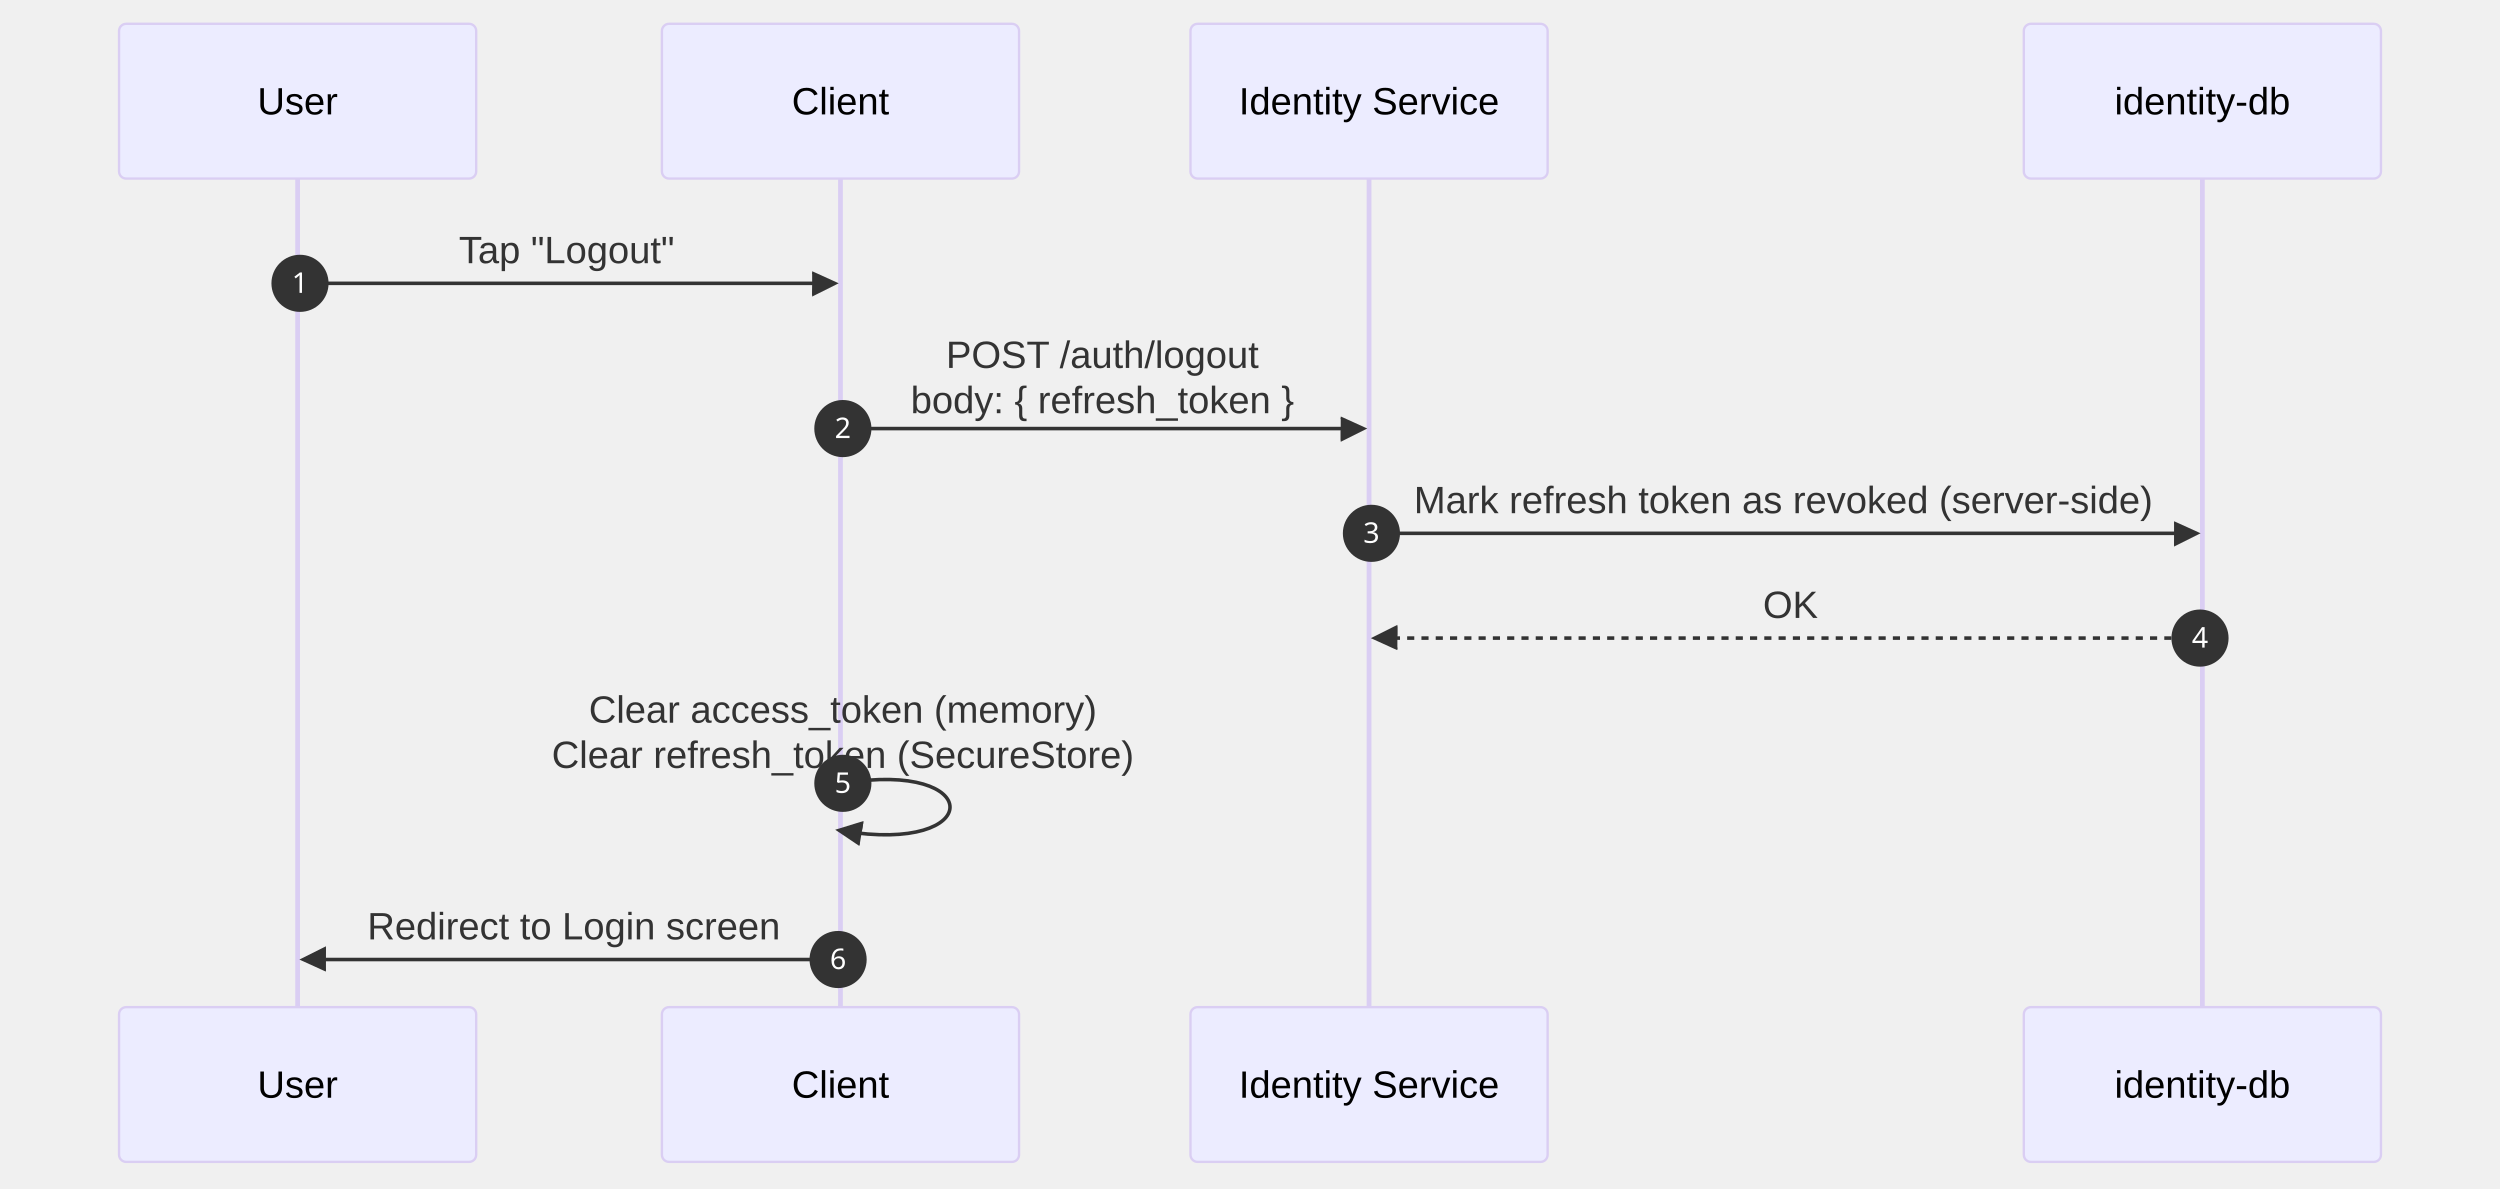
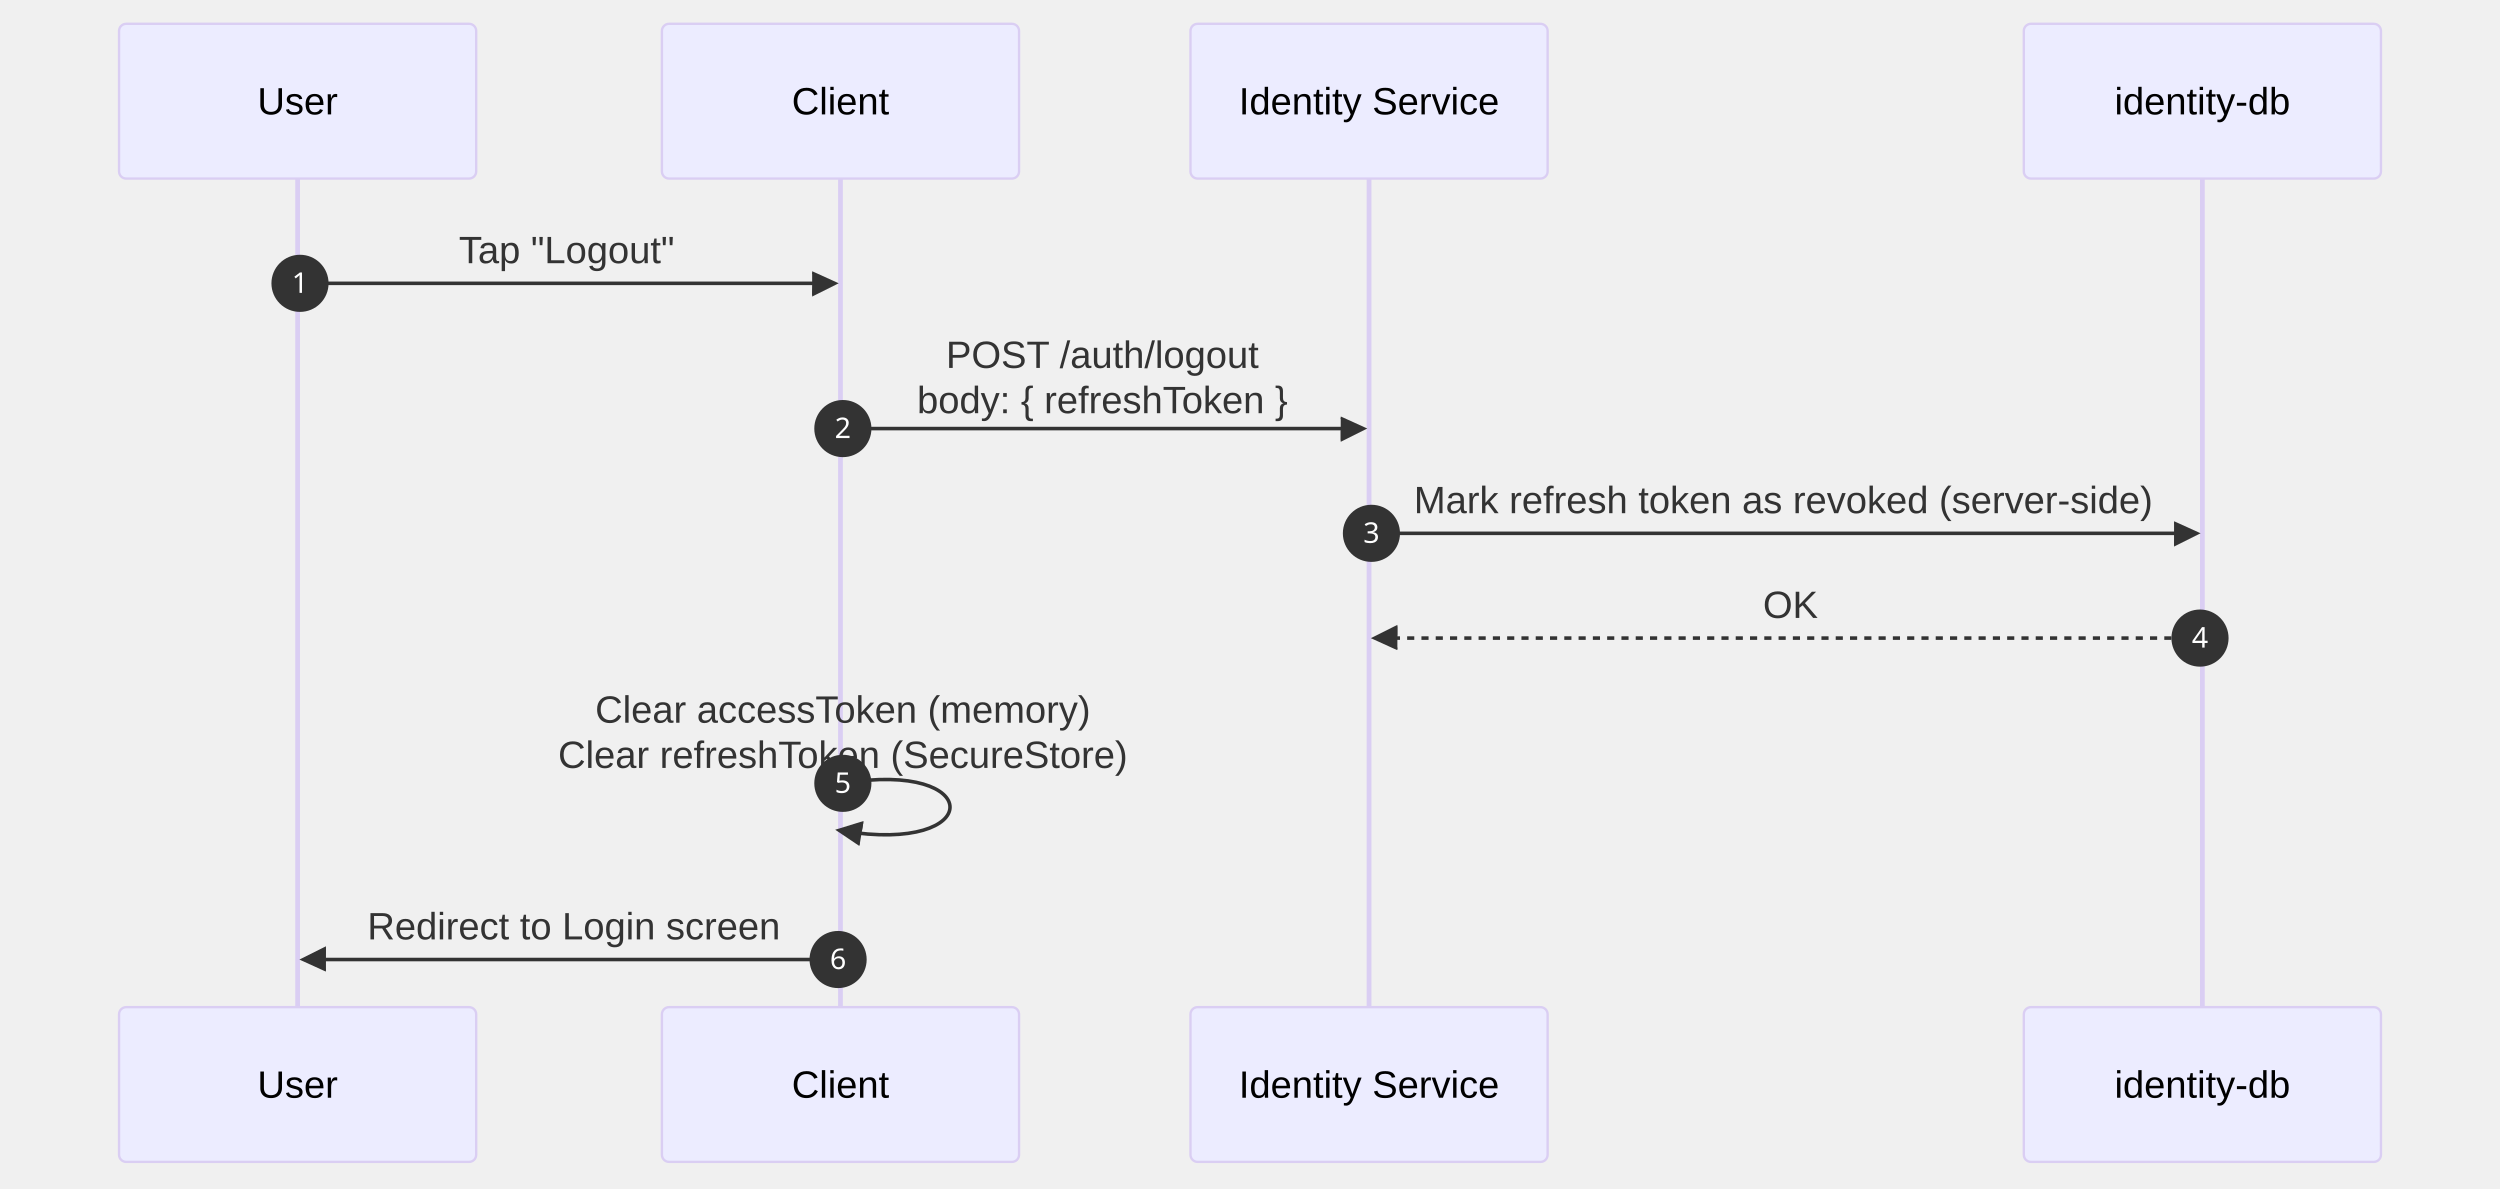
<svg xmlns="http://www.w3.org/2000/svg" id="my-svg" width="100%" style="max-width: 1050px; background-color: white;" viewBox="-50 -10 1050 499" role="graphics-document document" aria-roledescription="sequence">
  <g>
    <rect x="800" y="413" fill="#eaeaea" stroke="#666" width="150" height="65" name="IDDB" rx="3" ry="3" class="actor actor-bottom" />
    <text x="875" y="445.5" dominant-baseline="central" alignment-baseline="central" class="actor actor-box" style="text-anchor: middle; font-size: 16px; font-weight: 400;">
      <tspan x="875" dy="0">identity-db</tspan>
    </text>
  </g>
  <g>
    <rect x="450" y="413" fill="#eaeaea" stroke="#666" width="150" height="65" name="ID" rx="3" ry="3" class="actor actor-bottom" />
    <text x="525" y="445.5" dominant-baseline="central" alignment-baseline="central" class="actor actor-box" style="text-anchor: middle; font-size: 16px; font-weight: 400;">
      <tspan x="525" dy="0">Identity Service</tspan>
    </text>
  </g>
  <g>
    <rect x="228" y="413" fill="#eaeaea" stroke="#666" width="150" height="65" name="C" rx="3" ry="3" class="actor actor-bottom" />
    <text x="303" y="445.5" dominant-baseline="central" alignment-baseline="central" class="actor actor-box" style="text-anchor: middle; font-size: 16px; font-weight: 400;">
      <tspan x="303" dy="0">Client</tspan>
    </text>
  </g>
  <g>
    <rect x="0" y="413" fill="#eaeaea" stroke="#666" width="150" height="65" name="U" rx="3" ry="3" class="actor actor-bottom" />
    <text x="75" y="445.5" dominant-baseline="central" alignment-baseline="central" class="actor actor-box" style="text-anchor: middle; font-size: 16px; font-weight: 400;">
      <tspan x="75" dy="0">User</tspan>
    </text>
  </g>
  <g>
    <line id="actor3" x1="875" y1="65" x2="875" y2="413" class="actor-line 200" stroke-width="0.5px" stroke="#999" name="IDDB" />
    <g id="root-3">
      <rect x="800" y="0" fill="#eaeaea" stroke="#666" width="150" height="65" name="IDDB" rx="3" ry="3" class="actor actor-top" />
      <text x="875" y="32.5" dominant-baseline="central" alignment-baseline="central" class="actor actor-box" style="text-anchor: middle; font-size: 16px; font-weight: 400;">
        <tspan x="875" dy="0">identity-db</tspan>
      </text>
    </g>
  </g>
  <g>
    <line id="actor2" x1="525" y1="65" x2="525" y2="413" class="actor-line 200" stroke-width="0.5px" stroke="#999" name="ID" />
    <g id="root-2">
      <rect x="450" y="0" fill="#eaeaea" stroke="#666" width="150" height="65" name="ID" rx="3" ry="3" class="actor actor-top" />
      <text x="525" y="32.5" dominant-baseline="central" alignment-baseline="central" class="actor actor-box" style="text-anchor: middle; font-size: 16px; font-weight: 400;">
        <tspan x="525" dy="0">Identity Service</tspan>
      </text>
    </g>
  </g>
  <g>
    <line id="actor1" x1="303" y1="65" x2="303" y2="413" class="actor-line 200" stroke-width="0.5px" stroke="#999" name="C" />
    <g id="root-1">
      <rect x="228" y="0" fill="#eaeaea" stroke="#666" width="150" height="65" name="C" rx="3" ry="3" class="actor actor-top" />
      <text x="303" y="32.5" dominant-baseline="central" alignment-baseline="central" class="actor actor-box" style="text-anchor: middle; font-size: 16px; font-weight: 400;">
        <tspan x="303" dy="0">Client</tspan>
      </text>
    </g>
  </g>
  <g>
    <line id="actor0" x1="75" y1="65" x2="75" y2="413" class="actor-line 200" stroke-width="0.5px" stroke="#999" name="U" />
    <g id="root-0">
      <rect x="0" y="0" fill="#eaeaea" stroke="#666" width="150" height="65" name="U" rx="3" ry="3" class="actor actor-top" />
      <text x="75" y="32.5" dominant-baseline="central" alignment-baseline="central" class="actor actor-box" style="text-anchor: middle; font-size: 16px; font-weight: 400;">
        <tspan x="75" dy="0">User</tspan>
      </text>
    </g>
  </g>
  <style>#my-svg{font-family:"trebuchet ms",verdana,arial,sans-serif;font-size:16px;fill:#333;}@keyframes edge-animation-frame{from{stroke-dashoffset:0;}}@keyframes dash{to{stroke-dashoffset:0;}}#my-svg .edge-animation-slow{stroke-dasharray:9,5!important;stroke-dashoffset:900;animation:dash 50s linear infinite;stroke-linecap:round;}#my-svg .edge-animation-fast{stroke-dasharray:9,5!important;stroke-dashoffset:900;animation:dash 20s linear infinite;stroke-linecap:round;}#my-svg .error-icon{fill:#552222;}#my-svg .error-text{fill:#552222;stroke:#552222;}#my-svg .edge-thickness-normal{stroke-width:1px;}#my-svg .edge-thickness-thick{stroke-width:3.5px;}#my-svg .edge-pattern-solid{stroke-dasharray:0;}#my-svg .edge-thickness-invisible{stroke-width:0;fill:none;}#my-svg .edge-pattern-dashed{stroke-dasharray:3;}#my-svg .edge-pattern-dotted{stroke-dasharray:2;}#my-svg .marker{fill:#333333;stroke:#333333;}#my-svg .marker.cross{stroke:#333333;}#my-svg svg{font-family:"trebuchet ms",verdana,arial,sans-serif;font-size:16px;}#my-svg p{margin:0;}#my-svg .actor{stroke:hsl(259.626, 59.777%, 87.902%);fill:#ECECFF;}#my-svg text.actor&gt;tspan{fill:black;stroke:none;}#my-svg .actor-line{stroke:hsl(259.626, 59.777%, 87.902%);}#my-svg .innerArc{stroke-width:1.5;stroke-dasharray:none;}#my-svg .messageLine0{stroke-width:1.5;stroke-dasharray:none;stroke:#333;}#my-svg .messageLine1{stroke-width:1.5;stroke-dasharray:2,2;stroke:#333;}#my-svg #arrowhead path{fill:#333;stroke:#333;}#my-svg .sequenceNumber{fill:white;}#my-svg #sequencenumber{fill:#333;}#my-svg #crosshead path{fill:#333;stroke:#333;}#my-svg .messageText{fill:#333;stroke:none;}#my-svg .labelBox{stroke:hsl(259.626, 59.777%, 87.902%);fill:#ECECFF;}#my-svg .labelText,#my-svg .labelText&gt;tspan{fill:black;stroke:none;}#my-svg .loopText,#my-svg .loopText&gt;tspan{fill:black;stroke:none;}#my-svg .loopLine{stroke-width:2px;stroke-dasharray:2,2;stroke:hsl(259.626, 59.777%, 87.902%);fill:hsl(259.626, 59.777%, 87.902%);}#my-svg .note{stroke:#aaaa33;fill:#fff5ad;}#my-svg .noteText,#my-svg .noteText&gt;tspan{fill:black;stroke:none;}#my-svg .activation0{fill:#f4f4f4;stroke:#666;}#my-svg .activation1{fill:#f4f4f4;stroke:#666;}#my-svg .activation2{fill:#f4f4f4;stroke:#666;}#my-svg .actorPopupMenu{position:absolute;}#my-svg .actorPopupMenuPanel{position:absolute;fill:#ECECFF;box-shadow:0px 8px 16px 0px rgba(0,0,0,0.2);filter:drop-shadow(3px 5px 2px rgb(0 0 0 / 0.4));}#my-svg .actor-man line{stroke:hsl(259.626, 59.777%, 87.902%);fill:#ECECFF;}#my-svg .actor-man circle,#my-svg line{stroke:hsl(259.626, 59.777%, 87.902%);fill:#ECECFF;stroke-width:2px;}#my-svg :root{--mermaid-font-family:"trebuchet ms",verdana,arial,sans-serif;}</style>
  <g />
  <defs>
    <symbol id="computer" width="24" height="24">
      <path transform="scale(.5)" d="M2 2v13h20v-13h-20zm18 11h-16v-9h16v9zm-10.228 6l.466-1h3.524l.467 1h-4.457zm14.228 3h-24l2-6h2.104l-1.33 4h18.45l-1.297-4h2.073l2 6zm-5-10h-14v-7h14v7z" />
    </symbol>
  </defs>
  <defs>
    <symbol id="database" fill-rule="evenodd" clip-rule="evenodd">
      <path transform="scale(.5)" d="M12.258.001l.256.004.255.005.253.008.251.01.249.012.247.015.246.016.242.019.241.02.239.023.236.024.233.027.231.028.229.031.225.032.223.034.22.036.217.038.214.04.211.041.208.043.205.045.201.046.198.048.194.05.191.051.187.053.183.054.18.056.175.057.172.059.168.06.163.061.16.063.155.064.15.066.074.033.073.033.071.034.07.034.069.035.068.035.067.035.066.035.064.036.064.036.062.036.06.036.06.037.058.037.058.037.055.038.055.038.053.038.052.038.051.039.05.039.048.039.047.039.045.04.044.04.043.04.041.04.04.041.039.041.037.041.036.041.034.041.033.042.032.042.03.042.029.042.027.042.026.043.024.043.023.043.021.043.02.043.018.044.017.043.015.044.013.044.012.044.011.045.009.044.007.045.006.045.004.045.002.045.001.045v17l-.001.045-.002.045-.004.045-.006.045-.007.045-.009.044-.011.045-.012.044-.013.044-.015.044-.017.043-.018.044-.02.043-.021.043-.023.043-.024.043-.026.043-.027.042-.029.042-.03.042-.032.042-.033.042-.034.041-.036.041-.037.041-.039.041-.04.041-.041.04-.043.04-.044.04-.045.04-.047.039-.048.039-.05.039-.051.039-.052.038-.053.038-.055.038-.055.038-.058.037-.058.037-.06.037-.06.036-.062.036-.064.036-.064.036-.066.035-.067.035-.068.035-.069.035-.07.034-.071.034-.073.033-.074.033-.15.066-.155.064-.16.063-.163.061-.168.06-.172.059-.175.057-.18.056-.183.054-.187.053-.191.051-.194.05-.198.048-.201.046-.205.045-.208.043-.211.041-.214.04-.217.038-.22.036-.223.034-.225.032-.229.031-.231.028-.233.027-.236.024-.239.023-.241.02-.242.019-.246.016-.247.015-.249.012-.251.01-.253.008-.255.005-.256.004-.258.001-.258-.001-.256-.004-.255-.005-.253-.008-.251-.01-.249-.012-.247-.015-.245-.016-.243-.019-.241-.02-.238-.023-.236-.024-.234-.027-.231-.028-.228-.031-.226-.032-.223-.034-.22-.036-.217-.038-.214-.04-.211-.041-.208-.043-.204-.045-.201-.046-.198-.048-.195-.05-.19-.051-.187-.053-.184-.054-.179-.056-.176-.057-.172-.059-.167-.06-.164-.061-.159-.063-.155-.064-.151-.066-.074-.033-.072-.033-.072-.034-.07-.034-.069-.035-.068-.035-.067-.035-.066-.035-.064-.036-.063-.036-.062-.036-.061-.036-.06-.037-.058-.037-.057-.037-.056-.038-.055-.038-.053-.038-.052-.038-.051-.039-.049-.039-.049-.039-.046-.039-.046-.04-.044-.04-.043-.04-.041-.04-.04-.041-.039-.041-.037-.041-.036-.041-.034-.041-.033-.042-.032-.042-.03-.042-.029-.042-.027-.042-.026-.043-.024-.043-.023-.043-.021-.043-.02-.043-.018-.044-.017-.043-.015-.044-.013-.044-.012-.044-.011-.045-.009-.044-.007-.045-.006-.045-.004-.045-.002-.045-.001-.045v-17l.001-.045.002-.045.004-.045.006-.045.007-.045.009-.044.011-.045.012-.044.013-.044.015-.044.017-.043.018-.044.02-.043.021-.043.023-.043.024-.043.026-.043.027-.042.029-.042.03-.042.032-.042.033-.042.034-.041.036-.041.037-.041.039-.041.04-.041.041-.04.043-.04.044-.04.046-.04.046-.039.049-.039.049-.039.051-.039.052-.038.053-.038.055-.038.056-.038.057-.037.058-.037.06-.037.061-.036.062-.036.063-.036.064-.036.066-.035.067-.035.068-.035.069-.035.07-.034.072-.034.072-.033.074-.033.151-.066.155-.064.159-.063.164-.061.167-.06.172-.059.176-.057.179-.056.184-.054.187-.053.19-.051.195-.05.198-.048.201-.046.204-.045.208-.043.211-.041.214-.04.217-.038.22-.036.223-.034.226-.032.228-.031.231-.028.234-.027.236-.024.238-.023.241-.02.243-.019.245-.016.247-.015.249-.012.251-.01.253-.008.255-.005.256-.004.258-.001.258.001zm-9.258 20.499v.01l.001.021.003.021.004.022.005.021.006.022.007.022.009.023.01.022.011.023.012.023.013.023.015.023.016.024.017.023.018.024.019.024.021.024.022.025.023.024.024.025.052.049.056.05.061.051.066.051.07.051.075.051.079.052.084.052.088.052.092.052.097.052.102.051.105.052.11.052.114.051.119.051.123.051.127.05.131.05.135.05.139.048.144.049.147.047.152.047.155.047.16.045.163.045.167.043.171.043.176.041.178.041.183.039.187.039.19.037.194.035.197.035.202.033.204.031.209.03.212.029.216.027.219.025.222.024.226.021.23.02.233.018.236.016.24.015.243.012.246.01.249.008.253.005.256.004.259.001.26-.001.257-.004.254-.005.25-.008.247-.011.244-.012.241-.014.237-.016.233-.018.231-.021.226-.021.224-.024.22-.026.216-.027.212-.028.21-.031.205-.031.202-.034.198-.034.194-.036.191-.037.187-.039.183-.04.179-.04.175-.042.172-.043.168-.044.163-.045.16-.046.155-.046.152-.047.148-.048.143-.049.139-.049.136-.05.131-.05.126-.05.123-.051.118-.052.114-.051.11-.052.106-.052.101-.052.096-.052.092-.052.088-.053.083-.051.079-.052.074-.052.07-.051.065-.051.06-.051.056-.05.051-.05.023-.024.023-.025.021-.024.02-.024.019-.024.018-.024.017-.024.015-.023.014-.024.013-.023.012-.023.01-.023.01-.022.008-.022.006-.022.006-.022.004-.022.004-.021.001-.021.001-.021v-4.127l-.077.055-.08.053-.083.054-.085.053-.087.052-.09.052-.093.051-.095.05-.097.05-.1.049-.102.049-.105.048-.106.047-.109.047-.111.046-.114.045-.115.045-.118.044-.12.043-.122.042-.124.042-.126.041-.128.04-.13.04-.132.038-.134.038-.135.037-.138.037-.139.035-.142.035-.143.034-.144.033-.147.032-.148.031-.15.03-.151.03-.153.029-.154.027-.156.027-.158.026-.159.025-.161.024-.162.023-.163.022-.165.021-.166.02-.167.019-.169.018-.169.017-.171.016-.173.015-.173.014-.175.013-.175.012-.177.011-.178.01-.179.008-.179.008-.181.006-.182.005-.182.004-.184.003-.184.002h-.37l-.184-.002-.184-.003-.182-.004-.182-.005-.181-.006-.179-.008-.179-.008-.178-.01-.176-.011-.176-.012-.175-.013-.173-.014-.172-.015-.171-.016-.17-.017-.169-.018-.167-.019-.166-.02-.165-.021-.163-.022-.162-.023-.161-.024-.159-.025-.157-.026-.156-.027-.155-.027-.153-.029-.151-.03-.15-.03-.148-.031-.146-.032-.145-.033-.143-.034-.141-.035-.14-.035-.137-.037-.136-.037-.134-.038-.132-.038-.13-.04-.128-.04-.126-.041-.124-.042-.122-.042-.12-.044-.117-.043-.116-.045-.113-.045-.112-.046-.109-.047-.106-.047-.105-.048-.102-.049-.1-.049-.097-.05-.095-.05-.093-.052-.09-.051-.087-.052-.085-.053-.083-.054-.08-.054-.077-.054v4.127zm0-5.654v.011l.001.021.003.021.004.021.005.022.006.022.007.022.009.022.01.022.011.023.012.023.013.023.015.024.016.023.017.024.018.024.019.024.021.024.022.024.023.025.024.024.052.05.056.05.061.05.066.051.07.051.075.052.079.051.084.052.088.052.092.052.097.052.102.052.105.052.11.051.114.051.119.052.123.05.127.051.131.05.135.049.139.049.144.048.147.048.152.047.155.046.16.045.163.045.167.044.171.042.176.042.178.04.183.04.187.038.19.037.194.036.197.034.202.033.204.032.209.03.212.028.216.027.219.025.222.024.226.022.23.02.233.018.236.016.24.014.243.012.246.01.249.008.253.006.256.003.259.001.26-.001.257-.003.254-.006.25-.008.247-.01.244-.012.241-.015.237-.016.233-.018.231-.02.226-.022.224-.024.22-.025.216-.027.212-.029.21-.03.205-.032.202-.033.198-.035.194-.036.191-.037.187-.039.183-.039.179-.041.175-.042.172-.043.168-.044.163-.045.16-.045.155-.047.152-.047.148-.048.143-.048.139-.05.136-.049.131-.05.126-.051.123-.051.118-.051.114-.052.11-.052.106-.052.101-.052.096-.052.092-.052.088-.052.083-.052.079-.052.074-.051.07-.052.065-.051.06-.05.056-.051.051-.049.023-.025.023-.024.021-.025.02-.024.019-.024.018-.024.017-.024.015-.023.014-.023.013-.024.012-.022.01-.023.01-.023.008-.022.006-.022.006-.022.004-.021.004-.022.001-.021.001-.021v-4.139l-.077.054-.08.054-.083.054-.085.052-.087.053-.09.051-.093.051-.095.051-.097.05-.1.049-.102.049-.105.048-.106.047-.109.047-.111.046-.114.045-.115.044-.118.044-.12.044-.122.042-.124.042-.126.041-.128.04-.13.039-.132.039-.134.038-.135.037-.138.036-.139.036-.142.035-.143.033-.144.033-.147.033-.148.031-.15.03-.151.03-.153.028-.154.028-.156.027-.158.026-.159.025-.161.024-.162.023-.163.022-.165.021-.166.02-.167.019-.169.018-.169.017-.171.016-.173.015-.173.014-.175.013-.175.012-.177.011-.178.009-.179.009-.179.007-.181.007-.182.005-.182.004-.184.003-.184.002h-.37l-.184-.002-.184-.003-.182-.004-.182-.005-.181-.007-.179-.007-.179-.009-.178-.009-.176-.011-.176-.012-.175-.013-.173-.014-.172-.015-.171-.016-.17-.017-.169-.018-.167-.019-.166-.02-.165-.021-.163-.022-.162-.023-.161-.024-.159-.025-.157-.026-.156-.027-.155-.028-.153-.028-.151-.03-.15-.03-.148-.031-.146-.033-.145-.033-.143-.033-.141-.035-.14-.036-.137-.036-.136-.037-.134-.038-.132-.039-.13-.039-.128-.04-.126-.041-.124-.042-.122-.043-.12-.043-.117-.044-.116-.044-.113-.046-.112-.046-.109-.046-.106-.047-.105-.048-.102-.049-.1-.049-.097-.05-.095-.051-.093-.051-.09-.051-.087-.053-.085-.052-.083-.054-.08-.054-.077-.054v4.139zm0-5.666v.011l.001.02.003.022.004.021.005.022.006.021.007.022.009.023.01.022.011.023.012.023.013.023.015.023.016.024.017.024.018.023.019.024.021.025.022.024.023.024.024.025.052.05.056.05.061.05.066.051.07.051.075.052.079.051.084.052.088.052.092.052.097.052.102.052.105.051.11.052.114.051.119.051.123.051.127.05.131.05.135.05.139.049.144.048.147.048.152.047.155.046.16.045.163.045.167.043.171.043.176.042.178.04.183.04.187.038.19.037.194.036.197.034.202.033.204.032.209.03.212.028.216.027.219.025.222.024.226.021.23.02.233.018.236.017.24.014.243.012.246.01.249.008.253.006.256.003.259.001.26-.001.257-.003.254-.006.25-.008.247-.01.244-.013.241-.014.237-.016.233-.018.231-.02.226-.022.224-.024.22-.025.216-.027.212-.029.21-.03.205-.032.202-.033.198-.035.194-.036.191-.037.187-.039.183-.039.179-.041.175-.042.172-.043.168-.044.163-.045.16-.045.155-.047.152-.047.148-.048.143-.049.139-.049.136-.049.131-.051.126-.05.123-.051.118-.052.114-.051.11-.052.106-.052.101-.052.096-.052.092-.052.088-.052.083-.052.079-.052.074-.052.07-.051.065-.051.06-.051.056-.05.051-.049.023-.025.023-.025.021-.024.02-.024.019-.024.018-.024.017-.024.015-.023.014-.024.013-.023.012-.023.01-.022.01-.023.008-.022.006-.022.006-.022.004-.022.004-.021.001-.021.001-.021v-4.153l-.077.054-.08.054-.083.053-.085.053-.087.053-.09.051-.093.051-.095.051-.097.05-.1.049-.102.048-.105.048-.106.048-.109.046-.111.046-.114.046-.115.044-.118.044-.12.043-.122.043-.124.042-.126.041-.128.04-.13.039-.132.039-.134.038-.135.037-.138.036-.139.036-.142.034-.143.034-.144.033-.147.032-.148.032-.15.03-.151.03-.153.028-.154.028-.156.027-.158.026-.159.024-.161.024-.162.023-.163.023-.165.021-.166.02-.167.019-.169.018-.169.017-.171.016-.173.015-.173.014-.175.013-.175.012-.177.01-.178.01-.179.009-.179.007-.181.006-.182.006-.182.004-.184.003-.184.001-.185.001-.185-.001-.184-.001-.184-.003-.182-.004-.182-.006-.181-.006-.179-.007-.179-.009-.178-.01-.176-.01-.176-.012-.175-.013-.173-.014-.172-.015-.171-.016-.17-.017-.169-.018-.167-.019-.166-.02-.165-.021-.163-.023-.162-.023-.161-.024-.159-.024-.157-.026-.156-.027-.155-.028-.153-.028-.151-.03-.15-.03-.148-.032-.146-.032-.145-.033-.143-.034-.141-.034-.14-.036-.137-.036-.136-.037-.134-.038-.132-.039-.13-.039-.128-.041-.126-.041-.124-.041-.122-.043-.12-.043-.117-.044-.116-.044-.113-.046-.112-.046-.109-.046-.106-.048-.105-.048-.102-.048-.1-.05-.097-.049-.095-.051-.093-.051-.09-.052-.087-.052-.085-.053-.083-.053-.08-.054-.077-.054v4.153zm8.74-8.179l-.257.004-.254.005-.25.008-.247.011-.244.012-.241.014-.237.016-.233.018-.231.021-.226.022-.224.023-.22.026-.216.027-.212.028-.21.031-.205.032-.202.033-.198.034-.194.036-.191.038-.187.038-.183.04-.179.041-.175.042-.172.043-.168.043-.163.045-.16.046-.155.046-.152.048-.148.048-.143.048-.139.049-.136.05-.131.05-.126.051-.123.051-.118.051-.114.052-.11.052-.106.052-.101.052-.096.052-.092.052-.088.052-.083.052-.079.052-.074.051-.07.052-.065.051-.06.05-.056.05-.051.05-.023.025-.023.024-.021.024-.02.025-.019.024-.018.024-.017.023-.015.024-.014.023-.013.023-.012.023-.01.023-.01.022-.008.022-.006.023-.006.021-.004.022-.004.021-.001.021-.001.021.001.021.001.021.004.021.004.022.006.021.006.023.008.022.01.022.01.023.012.023.013.023.014.023.015.024.017.023.018.024.019.024.02.025.021.024.023.024.023.025.051.05.056.05.06.05.065.051.07.052.074.051.079.052.083.052.088.052.092.052.096.052.101.052.106.052.11.052.114.052.118.051.123.051.126.051.131.05.136.05.139.049.143.048.148.048.152.048.155.046.16.046.163.045.168.043.172.043.175.042.179.041.183.04.187.038.191.038.194.036.198.034.202.033.205.032.21.031.212.028.216.027.22.026.224.023.226.022.231.021.233.018.237.016.241.014.244.012.247.011.25.008.254.005.257.004.26.001.26-.001.257-.004.254-.005.25-.008.247-.011.244-.012.241-.014.237-.016.233-.018.231-.021.226-.022.224-.023.22-.026.216-.027.212-.028.21-.031.205-.032.202-.033.198-.034.194-.036.191-.038.187-.038.183-.04.179-.041.175-.042.172-.043.168-.043.163-.045.16-.046.155-.046.152-.048.148-.048.143-.048.139-.049.136-.05.131-.05.126-.051.123-.051.118-.051.114-.052.11-.052.106-.052.101-.052.096-.052.092-.052.088-.052.083-.052.079-.052.074-.051.07-.052.065-.051.06-.05.056-.05.051-.05.023-.025.023-.024.021-.024.02-.025.019-.024.018-.024.017-.023.015-.024.014-.023.013-.023.012-.023.01-.023.01-.022.008-.022.006-.023.006-.021.004-.022.004-.021.001-.021.001-.021-.001-.021-.001-.021-.004-.021-.004-.022-.006-.021-.006-.023-.008-.022-.01-.022-.01-.023-.012-.023-.013-.023-.014-.023-.015-.024-.017-.023-.018-.024-.019-.024-.02-.025-.021-.024-.023-.024-.023-.025-.051-.05-.056-.05-.06-.05-.065-.051-.07-.052-.074-.051-.079-.052-.083-.052-.088-.052-.092-.052-.096-.052-.101-.052-.106-.052-.11-.052-.114-.052-.118-.051-.123-.051-.126-.051-.131-.05-.136-.05-.139-.049-.143-.048-.148-.048-.152-.048-.155-.046-.16-.046-.163-.045-.168-.043-.172-.043-.175-.042-.179-.041-.183-.04-.187-.038-.191-.038-.194-.036-.198-.034-.202-.033-.205-.032-.21-.031-.212-.028-.216-.027-.22-.026-.224-.023-.226-.022-.231-.021-.233-.018-.237-.016-.241-.014-.244-.012-.247-.011-.25-.008-.254-.005-.257-.004-.26-.001-.26.001z" />
    </symbol>
  </defs>
  <defs>
    <symbol id="clock" width="24" height="24">
      <path transform="scale(.5)" d="M12 2c5.514 0 10 4.486 10 10s-4.486 10-10 10-10-4.486-10-10 4.486-10 10-10zm0-2c-6.627 0-12 5.373-12 12s5.373 12 12 12 12-5.373 12-12-5.373-12-12-12zm5.848 12.459c.202.038.202.333.001.372-1.907.361-6.045 1.111-6.547 1.111-.719 0-1.301-.582-1.301-1.301 0-.512.77-5.447 1.125-7.445.034-.192.312-.181.343.014l.985 6.238 5.394 1.011z" />
    </symbol>
  </defs>
  <defs>
    <marker id="arrowhead" refX="7.9" refY="5" markerUnits="userSpaceOnUse" markerWidth="12" markerHeight="12" orient="auto-start-reverse">
      <path d="M -1 0 L 10 5 L 0 10 z" />
    </marker>
  </defs>
  <defs>
    <marker id="crosshead" markerWidth="15" markerHeight="8" orient="auto" refX="4" refY="4.5">
      <path fill="none" stroke="#000000" stroke-width="1pt" d="M 1,2 L 6,7 M 6,2 L 1,7" style="stroke-dasharray: 0, 0;" />
    </marker>
  </defs>
  <defs>
    <marker id="filled-head" refX="15.5" refY="7" markerWidth="20" markerHeight="28" orient="auto">
      <path d="M 18,7 L9,13 L14,7 L9,1 Z" />
    </marker>
  </defs>
  <defs>
    <marker id="sequencenumber" refX="15" refY="15" markerWidth="60" markerHeight="40" orient="auto">
      <circle cx="15" cy="15" r="6" />
    </marker>
  </defs>
  <text x="188" y="80" text-anchor="middle" dominant-baseline="middle" alignment-baseline="middle" class="messageText" dy="1em" style="font-size: 16px; font-weight: 400;">Tap "Logout"</text>
  <line x1="76" y1="109" x2="299" y2="109" class="messageLine0" stroke-width="2" stroke="none" marker-end="url(#arrowhead)" style="fill: none;" />
  <line x1="76" y1="109" x2="76" y2="109" stroke-width="0" marker-start="url(#sequencenumber)" />
  <text x="76" y="113" font-family="sans-serif" font-size="12px" text-anchor="middle" class="sequenceNumber">1</text>
  <text x="413" y="124" text-anchor="middle" dominant-baseline="middle" alignment-baseline="middle" class="messageText" dy="1em" style="font-size: 16px; font-weight: 400;">POST /auth/logout</text>
-   <text x="413" y="143" text-anchor="middle" dominant-baseline="middle" alignment-baseline="middle" class="messageText" dy="1em" style="font-size: 16px; font-weight: 400;">body: { refresh_token }</text>
+   <text x="413" y="143" text-anchor="middle" dominant-baseline="middle" alignment-baseline="middle" class="messageText" dy="1em" style="font-size: 16px; font-weight: 400;">body: { refreshToken }</text>
  <line x1="304" y1="170" x2="521" y2="170" class="messageLine0" stroke-width="2" stroke="none" marker-end="url(#arrowhead)" style="fill: none;" />
  <line x1="304" y1="170" x2="304" y2="170" stroke-width="0" marker-start="url(#sequencenumber)" />
  <text x="304" y="174" font-family="sans-serif" font-size="12px" text-anchor="middle" class="sequenceNumber">2</text>
  <text x="699" y="185" text-anchor="middle" dominant-baseline="middle" alignment-baseline="middle" class="messageText" dy="1em" style="font-size: 16px; font-weight: 400;">Mark refresh token as revoked (server-side)</text>
  <line x1="526" y1="214" x2="871" y2="214" class="messageLine0" stroke-width="2" stroke="none" marker-end="url(#arrowhead)" style="fill: none;" />
  <line x1="526" y1="214" x2="526" y2="214" stroke-width="0" marker-start="url(#sequencenumber)" />
  <text x="526" y="218" font-family="sans-serif" font-size="12px" text-anchor="middle" class="sequenceNumber">3</text>
  <text x="702" y="229" text-anchor="middle" dominant-baseline="middle" alignment-baseline="middle" class="messageText" dy="1em" style="font-size: 16px; font-weight: 400;">OK</text>
  <line x1="874" y1="258" x2="529" y2="258" class="messageLine1" stroke-width="2" stroke="none" marker-end="url(#arrowhead)" style="stroke-dasharray: 3, 3; fill: none;" />
  <line x1="874" y1="258" x2="874" y2="258" stroke-width="0" marker-start="url(#sequencenumber)" />
  <text x="874" y="262" font-family="sans-serif" font-size="12px" text-anchor="middle" class="sequenceNumber">4</text>
-   <text x="304" y="273" text-anchor="middle" dominant-baseline="middle" alignment-baseline="middle" class="messageText" dy="1em" style="font-size: 16px; font-weight: 400;">Clear access_token (memory)</text>
-   <text x="304" y="292" text-anchor="middle" dominant-baseline="middle" alignment-baseline="middle" class="messageText" dy="1em" style="font-size: 16px; font-weight: 400;">Clear refresh_token (SecureStore)</text>
+   <text x="304" y="273" text-anchor="middle" dominant-baseline="middle" alignment-baseline="middle" class="messageText" dy="1em" style="font-size: 16px; font-weight: 400;">Clear accessToken (memory)</text>
+   <text x="304" y="292" text-anchor="middle" dominant-baseline="middle" alignment-baseline="middle" class="messageText" dy="1em" style="font-size: 16px; font-weight: 400;">Clear refreshToken (SecureStore)</text>
  <path d="M 304,319 C 364,309 364,349 304,339" class="messageLine0" stroke-width="2" stroke="none" marker-end="url(#arrowhead)" style="fill: none;" />
  <line x1="304" y1="319" x2="304" y2="319" stroke-width="0" marker-start="url(#sequencenumber)" />
  <text x="304" y="323" font-family="sans-serif" font-size="12px" text-anchor="middle" class="sequenceNumber">5</text>
  <text x="191" y="364" text-anchor="middle" dominant-baseline="middle" alignment-baseline="middle" class="messageText" dy="1em" style="font-size: 16px; font-weight: 400;">Redirect to Login screen</text>
  <line x1="302" y1="393" x2="79" y2="393" class="messageLine0" stroke-width="2" stroke="none" marker-end="url(#arrowhead)" style="fill: none;" />
  <line x1="302" y1="393" x2="302" y2="393" stroke-width="0" marker-start="url(#sequencenumber)" />
  <text x="302" y="397" font-family="sans-serif" font-size="12px" text-anchor="middle" class="sequenceNumber">6</text>
</svg>
